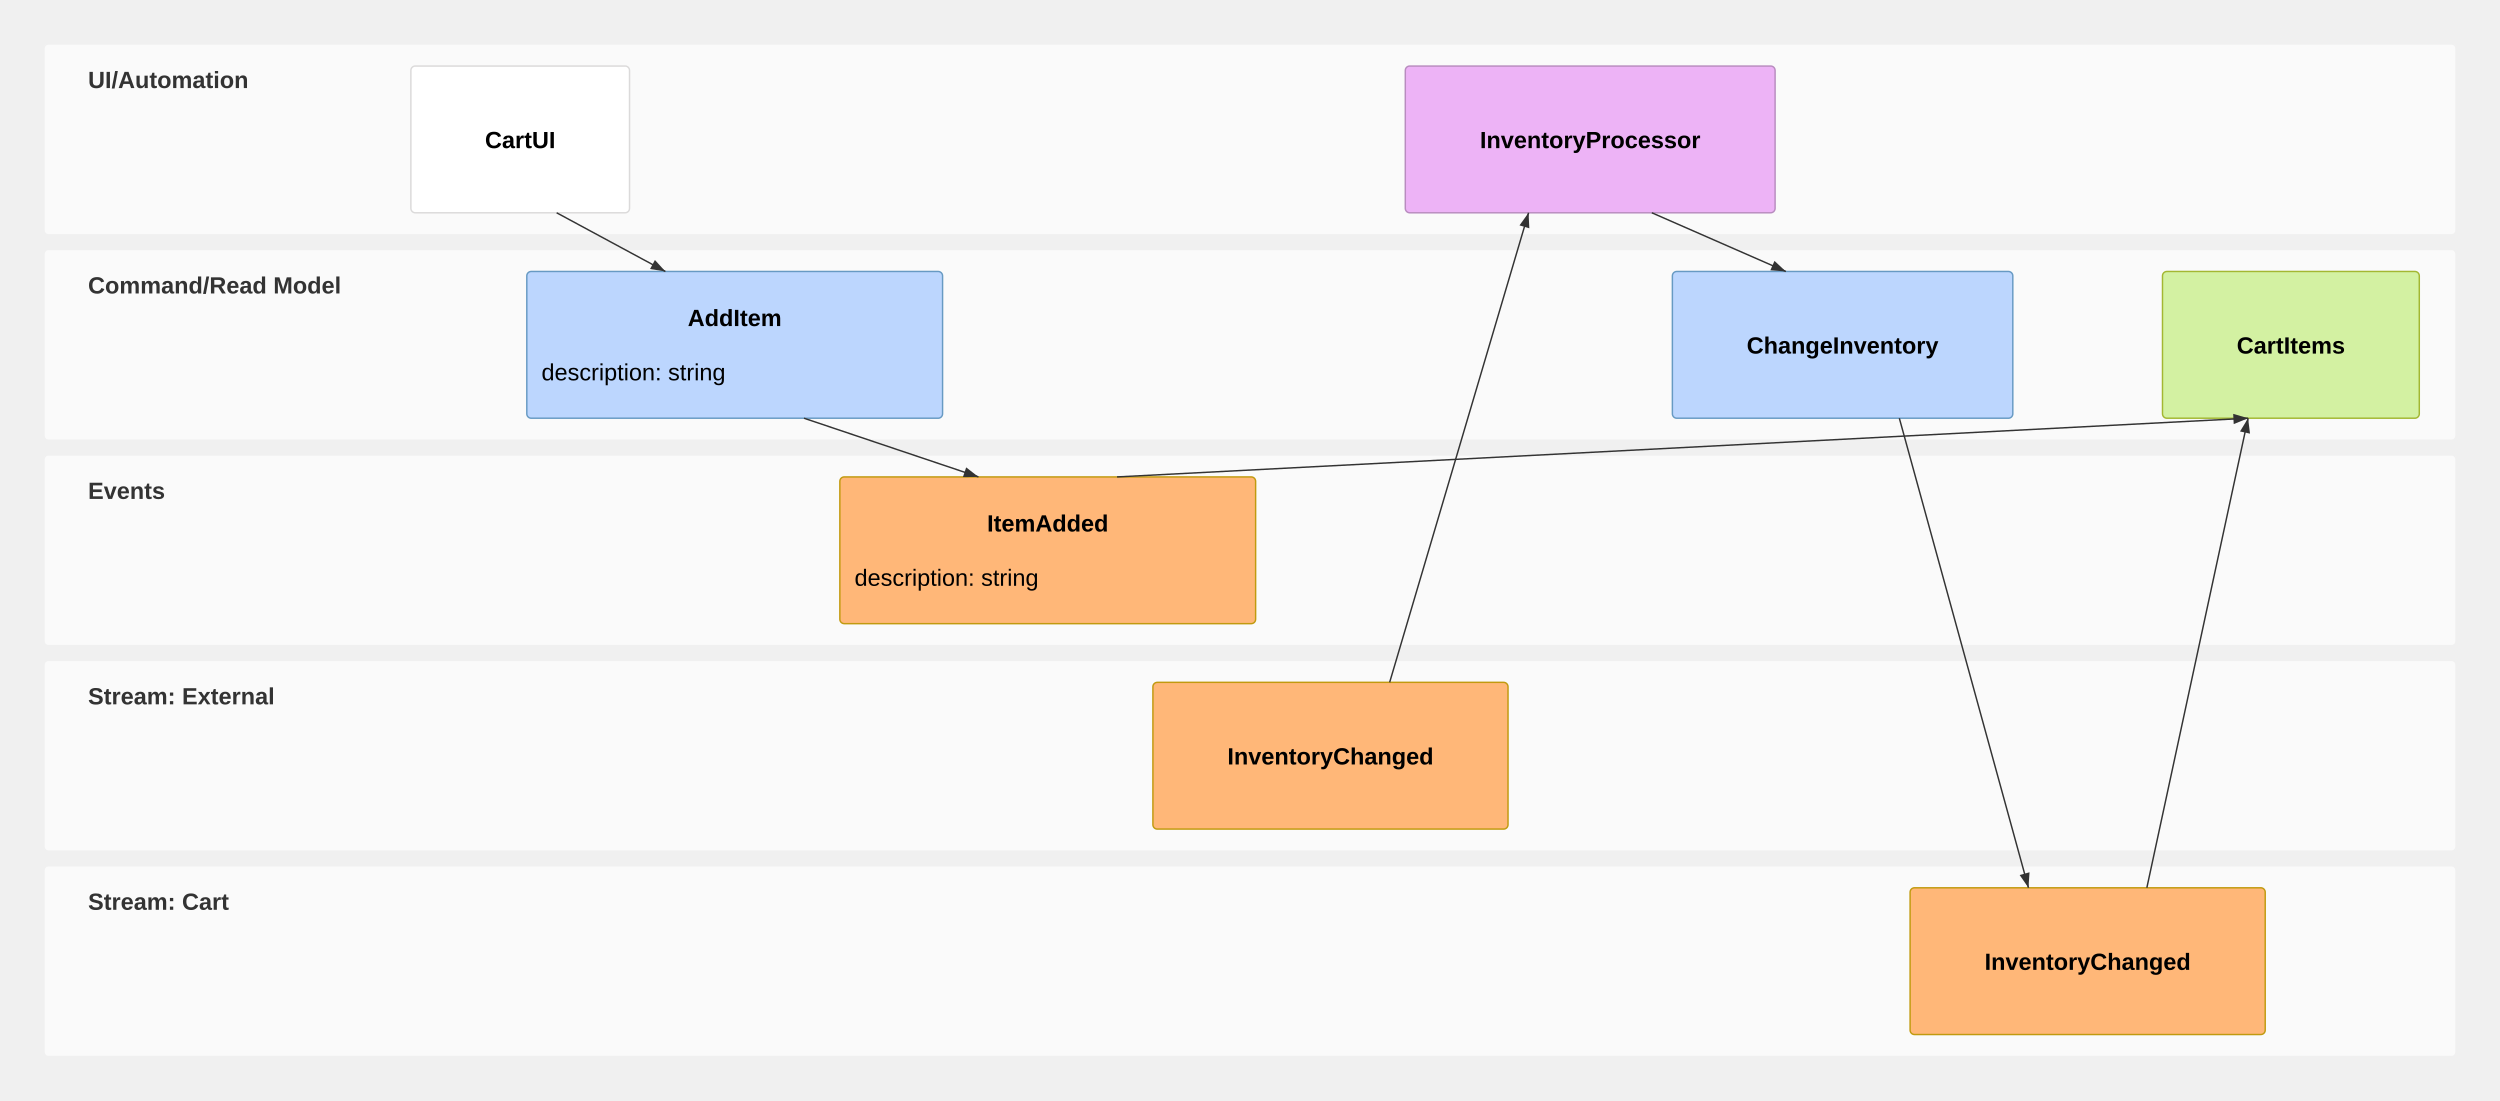
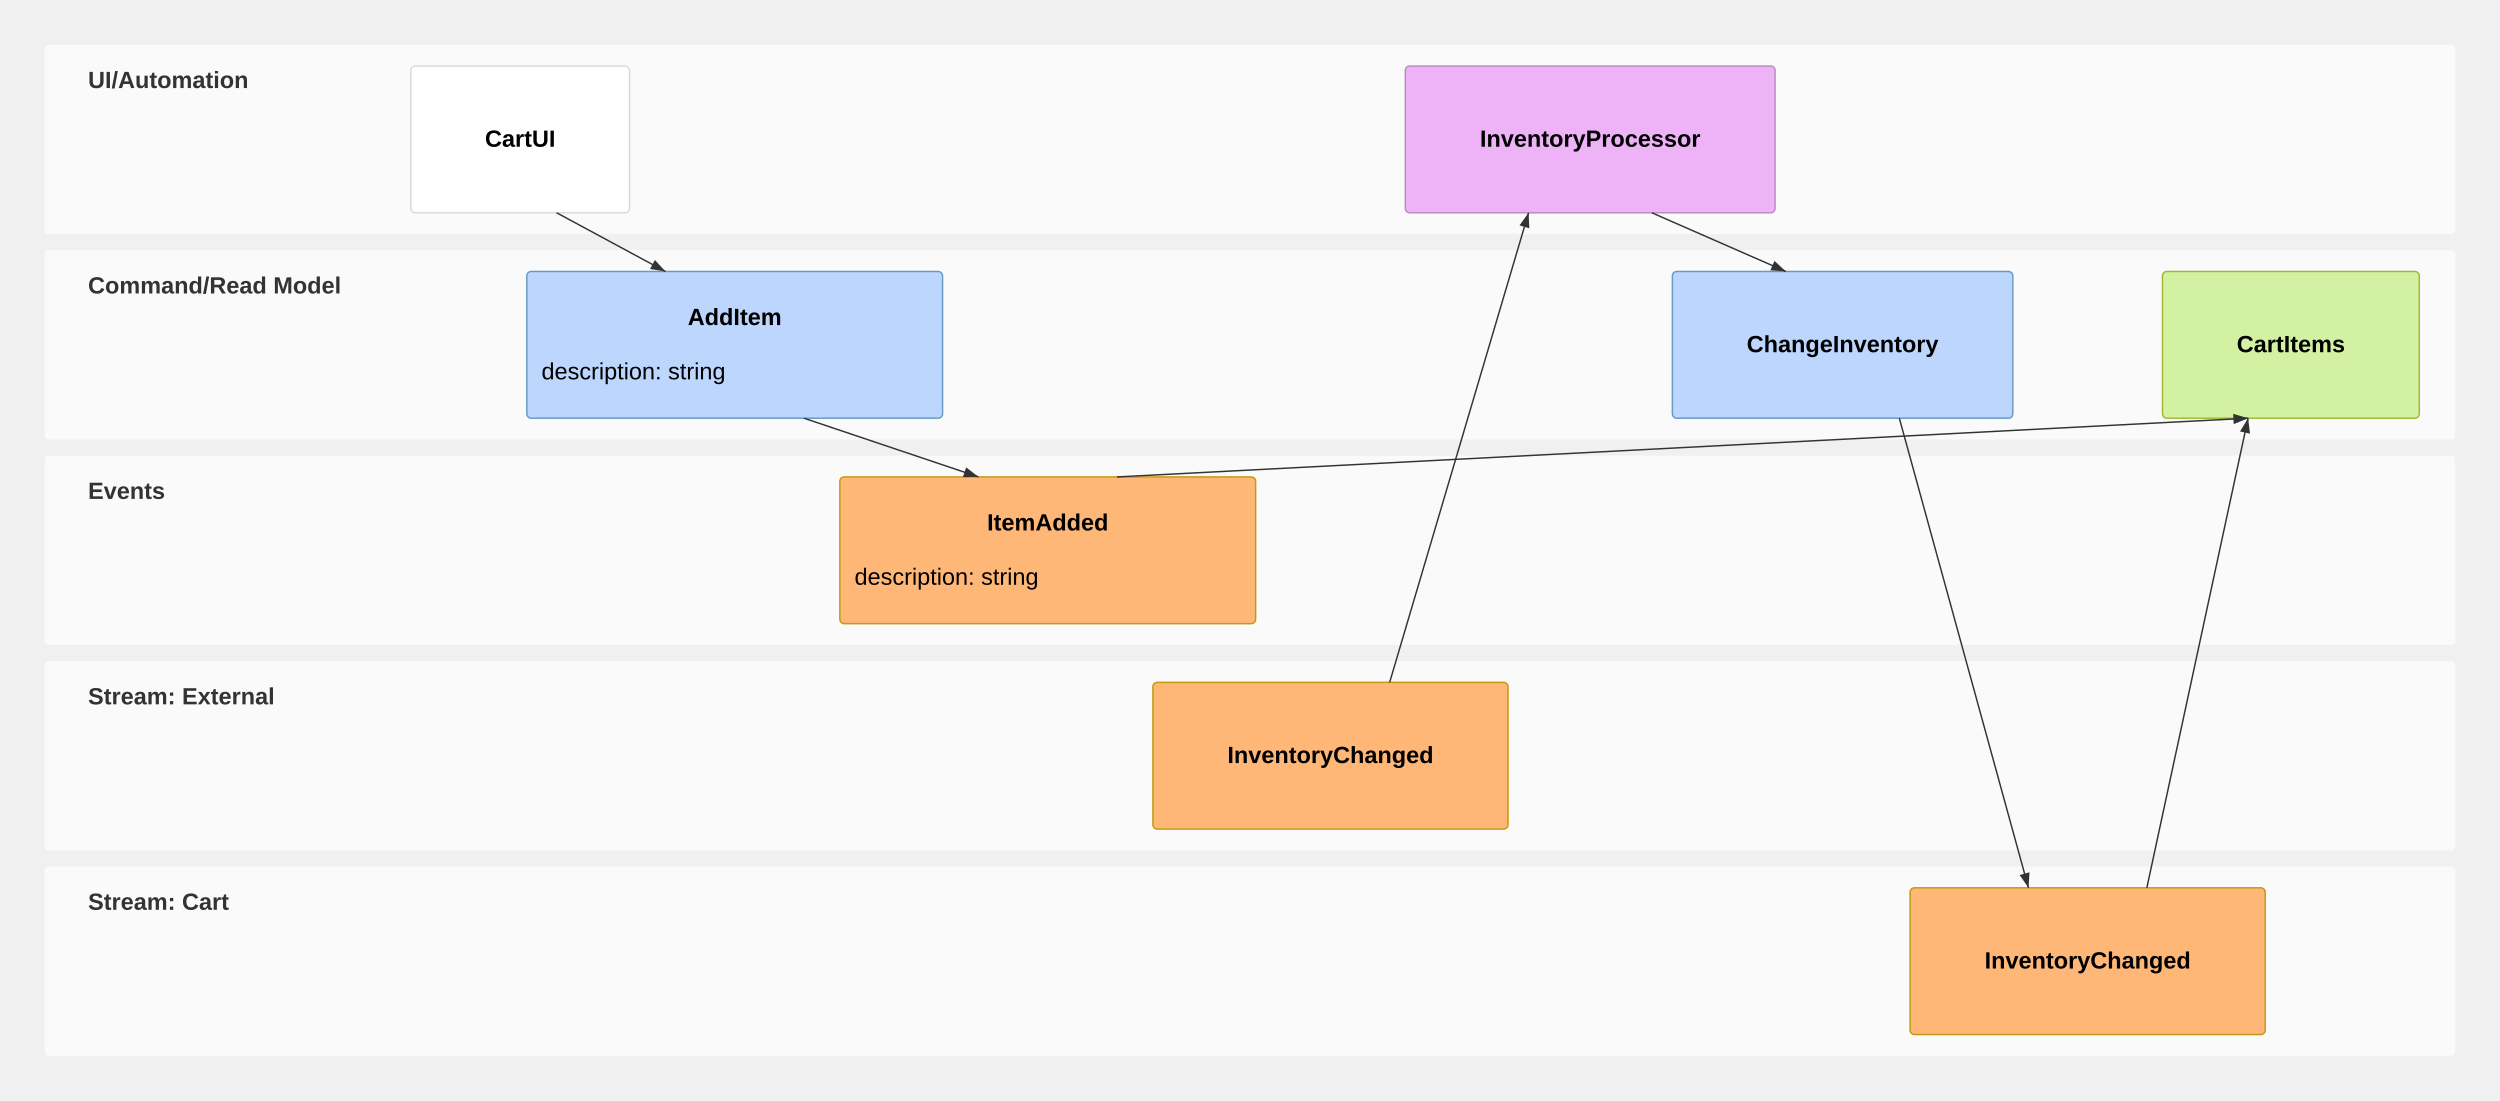
<svg xmlns="http://www.w3.org/2000/svg" id="my-svg" width="100%" class="eventmodeling" style="max-width: 1703.667px; background-color: white;" viewBox="-30 -30 1703.667 750" role="graphics-document document" aria-roledescription="eventmodeling">
  <style>#my-svg{font-family:"trebuchet ms", verdana, arial, sans-serif;font-size:16px;}#my-svg text{font-family:"trebuchet ms", verdana, arial, sans-serif;}text.em-data{font-family:monospace !important;}</style>
  <g>
    <g class="em-swimlane">
      <rect x="0" y="0" width="1643.667" height="130" rx="3" ry="3" fill="rgb(250,250,250)" stroke="rgb(240,240,240)" stroke-width="1" />
      <text x="30" y="30" text-anchor="start" font-size="16" fill="#333" font-weight="bold">UI/Automation</text>
    </g>
    <g class="em-swimlane">
      <rect x="0" y="140" width="1643.667" height="130" rx="3" ry="3" fill="rgb(250,250,250)" stroke="rgb(240,240,240)" stroke-width="1" />
      <text x="30" y="170" text-anchor="start" font-size="16" fill="#333" font-weight="bold">Command/Read Model</text>
    </g>
    <g class="em-swimlane">
      <rect x="0" y="280" width="1643.667" height="130" rx="3" ry="3" fill="rgb(250,250,250)" stroke="rgb(240,240,240)" stroke-width="1" />
      <text x="30" y="310" text-anchor="start" font-size="16" fill="#333" font-weight="bold">Events</text>
    </g>
    <g class="em-swimlane">
      <rect x="0" y="420" width="1643.667" height="130" rx="3" ry="3" fill="rgb(250,250,250)" stroke="rgb(240,240,240)" stroke-width="1" />
      <text x="30" y="450" text-anchor="start" font-size="16" fill="#333" font-weight="bold">Stream: External</text>
    </g>
    <g class="em-swimlane">
      <rect x="0" y="560" width="1643.667" height="130" rx="3" ry="3" fill="rgb(250,250,250)" stroke="rgb(240,240,240)" stroke-width="1" />
      <text x="30" y="590" text-anchor="start" font-size="16" fill="#333" font-weight="bold">Stream: Cart</text>
    </g>
    <g class="em-box">
      <rect x="250" y="15" width="149" height="100" rx="3" ry="3" fill="white" stroke="#dbdada" stroke-width="1" />
-       <text x="324.5" y="70.95" text-anchor="middle" font-size="16" fill="#000000" font-weight="bold">CartUI</text>
+       <text x="324.5" y="70" text-anchor="middle" font-size="16" fill="#000000" font-weight="bold">CartUI</text>
    </g>
    <g class="em-box">
      <rect x="329" y="155" width="283.333" height="100" rx="3" ry="3" fill="#bcd6fe" stroke="#679ac3" stroke-width="1" />
-       <text x="470.667" y="192.2" text-anchor="middle" font-size="16" fill="#000000" font-weight="bold">AddItem</text>
-       <text class="em-data" x="339" y="229.2" text-anchor="start" font-size="16" fill="#000000">description: string</text>
+       <text x="470.667" y="191.5" text-anchor="middle" font-size="16" fill="#000000" font-weight="bold">AddItem</text>
+       <text class="em-data" x="339" y="228.5" text-anchor="start" font-size="16" fill="#000000">description: string</text>
    </g>
    <g class="em-box">
      <rect x="542.333" y="295" width="283.333" height="100" rx="3" ry="3" fill="#ffb778" stroke="#c19a0f" stroke-width="1" />
-       <text x="684" y="332.2" text-anchor="middle" font-size="16" fill="#000000" font-weight="bold">ItemAdded</text>
-       <text class="em-data" x="552.333" y="369.2" text-anchor="start" font-size="16" fill="#000000">description: string</text>
+       <text x="684" y="331.5" text-anchor="middle" font-size="16" fill="#000000" font-weight="bold">ItemAdded</text>
+       <text class="em-data" x="552.333" y="368.5" text-anchor="start" font-size="16" fill="#000000">description: string</text>
    </g>
    <g class="em-box">
      <rect x="755.667" y="435" width="242" height="100" rx="3" ry="3" fill="#ffb778" stroke="#c19a0f" stroke-width="1" />
-       <text x="876.667" y="490.95" text-anchor="middle" font-size="16" fill="#000000" font-weight="bold">InventoryChanged</text>
+       <text x="876.667" y="490" text-anchor="middle" font-size="16" fill="#000000" font-weight="bold">InventoryChanged</text>
    </g>
    <g class="em-box">
      <rect x="927.667" y="15" width="252" height="100" rx="3" ry="3" fill="#edb3f6" stroke="#b88cbf" stroke-width="1" />
-       <text x="1053.667" y="70.95" text-anchor="middle" font-size="16" fill="#000000" font-weight="bold">InventoryProcessor</text>
+       <text x="1053.667" y="70" text-anchor="middle" font-size="16" fill="#000000" font-weight="bold">InventoryProcessor</text>
    </g>
    <g class="em-box">
      <rect x="1109.667" y="155" width="232" height="100" rx="3" ry="3" fill="#bcd6fe" stroke="#679ac3" stroke-width="1" />
-       <text x="1225.667" y="210.95" text-anchor="middle" font-size="16" fill="#000000" font-weight="bold">ChangeInventory</text>
+       <text x="1225.667" y="210" text-anchor="middle" font-size="16" fill="#000000" font-weight="bold">ChangeInventory</text>
    </g>
    <g class="em-box">
      <rect x="1271.667" y="575" width="242" height="100" rx="3" ry="3" fill="#ffb778" stroke="#c19a0f" stroke-width="1" />
-       <text x="1392.667" y="630.95" text-anchor="middle" font-size="16" fill="#000000" font-weight="bold">InventoryChanged</text>
+       <text x="1392.667" y="630" text-anchor="middle" font-size="16" fill="#000000" font-weight="bold">InventoryChanged</text>
    </g>
    <g class="em-box">
      <rect x="1443.667" y="155" width="175" height="100" rx="3" ry="3" fill="#d3f1a2" stroke="#a3b732" stroke-width="1" />
-       <text x="1531.167" y="210.95" text-anchor="middle" font-size="16" fill="#000000" font-weight="bold">CartItems</text>
+       <text x="1531.167" y="210" text-anchor="middle" font-size="16" fill="#000000" font-weight="bold">CartItems</text>
    </g>
    <path class="em-relation" d="M349.333,115L423.444,155" fill="none" stroke="#333333" stroke-width="1" />
    <path d="M412.982,153.33L423.444,155L416.307,147.17Z" fill="#333333" stroke="none" />
    <path class="em-relation" d="M517.889,255L636.778,295" fill="none" stroke="#333333" stroke-width="1" />
    <path d="M626.184,295.128L636.778,295L628.416,288.494Z" fill="#333333" stroke="none" />
    <path class="em-relation" d="M917,435L1011.667,115" fill="none" stroke="#333333" stroke-width="1" />
    <path d="M1012.186,125.582L1011.667,115L1005.474,123.596Z" fill="#333333" stroke="none" />
    <path class="em-relation" d="M1095.667,115L1187,155" fill="none" stroke="#333333" stroke-width="1" />
    <path d="M1176.436,154.194L1187,155L1179.244,147.782Z" fill="#333333" stroke="none" />
    <path class="em-relation" d="M1264.333,255L1352.333,575" fill="none" stroke="#333333" stroke-width="1" />
    <path d="M1346.307,566.286L1352.333,575L1353.056,564.43Z" fill="#333333" stroke="none" />
    <path class="em-relation" d="M731.222,295L1502,255" fill="none" stroke="#333333" stroke-width="1" />
    <path d="M1492.195,259.014L1502,255L1491.832,252.023Z" fill="#333333" stroke="none" />
    <path class="em-relation" d="M1433,575L1502,255" fill="none" stroke="#333333" stroke-width="1" />
    <path d="M1503.314,265.513L1502,255L1496.471,264.038Z" fill="#333333" stroke="none" />
  </g>
</svg>
